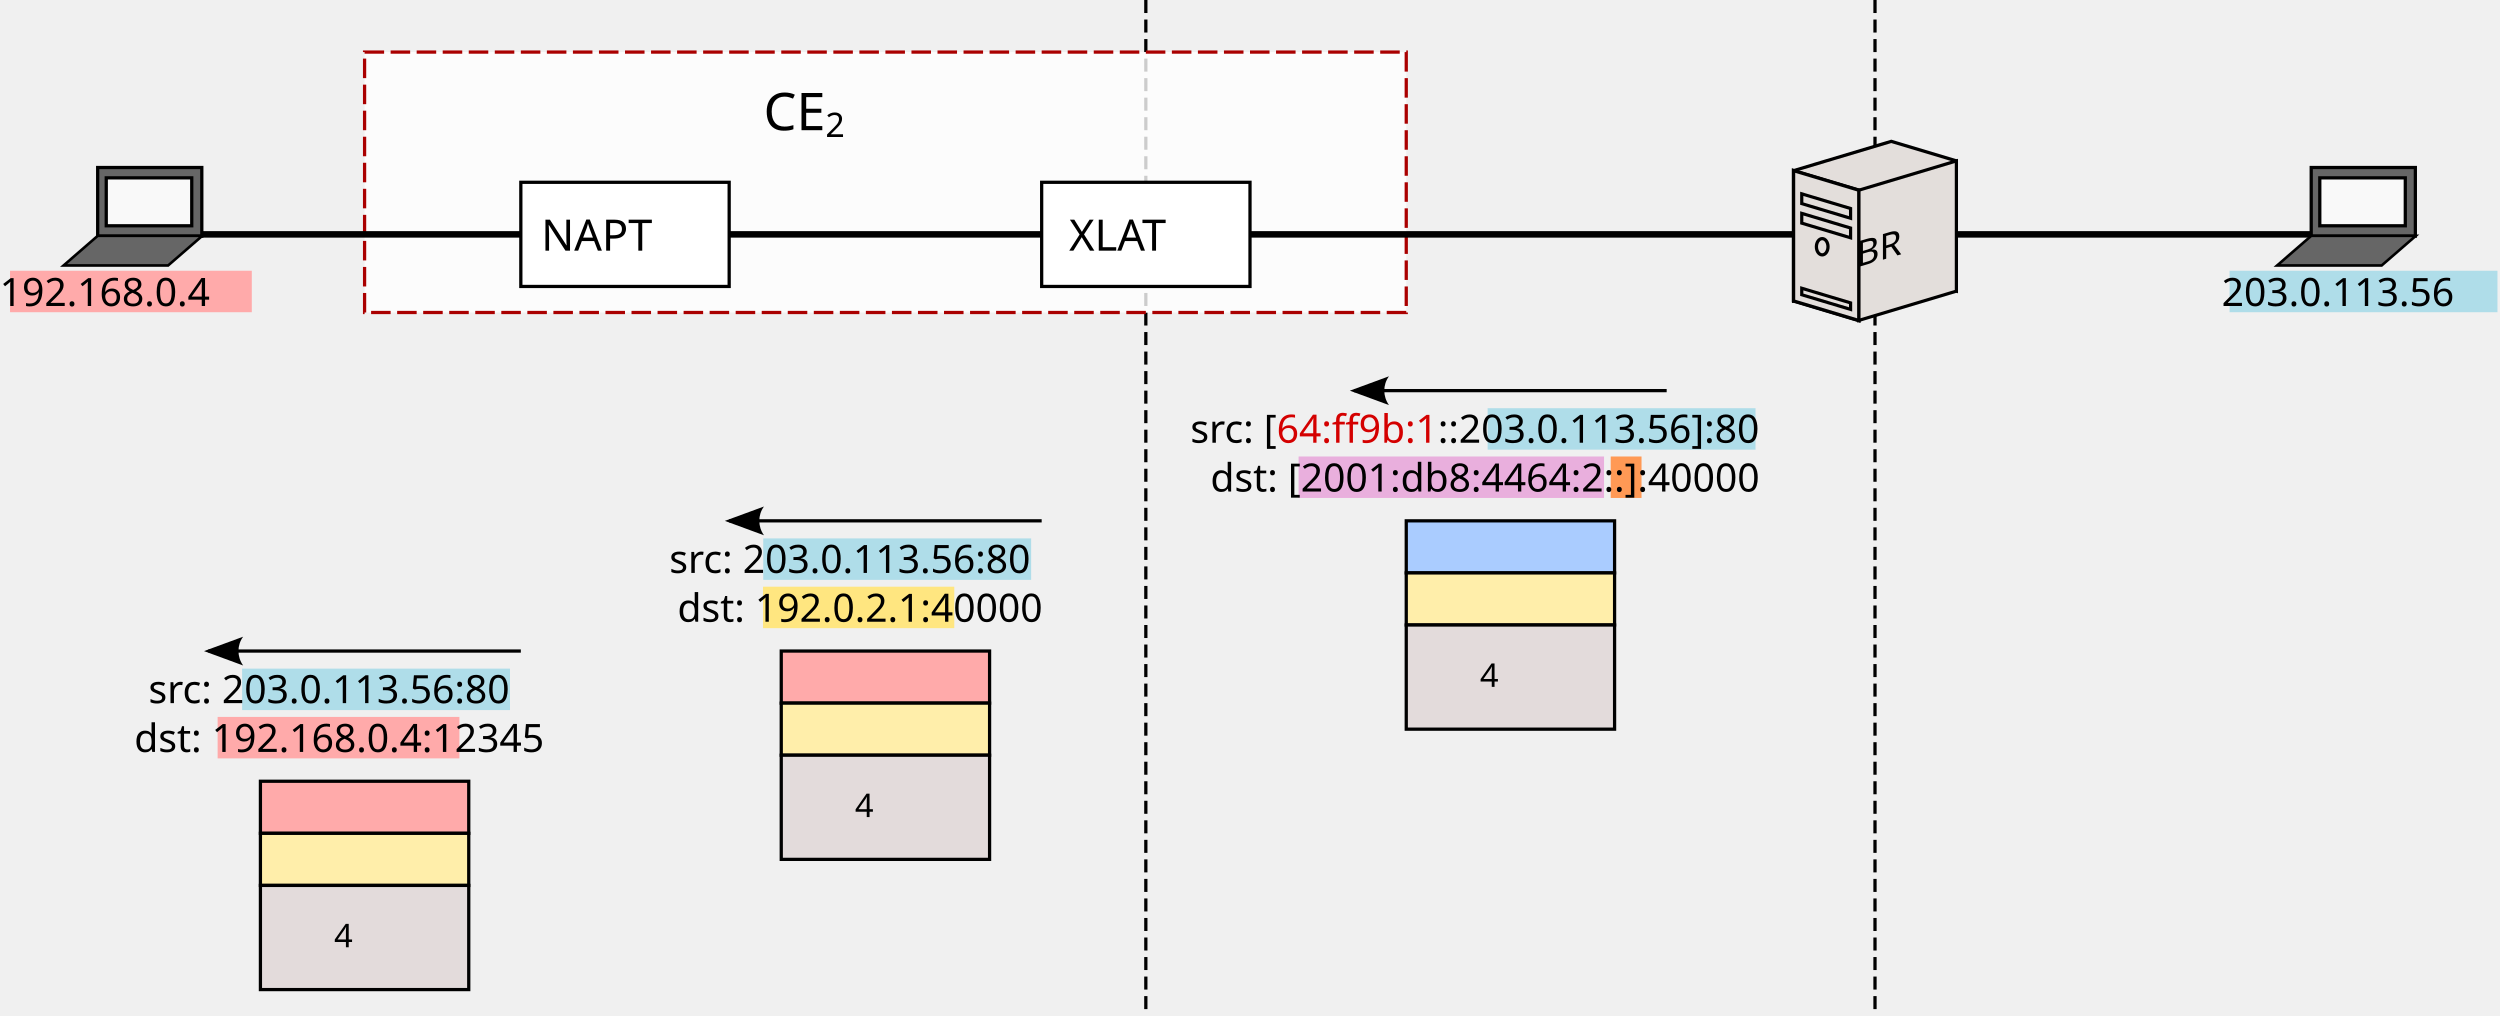
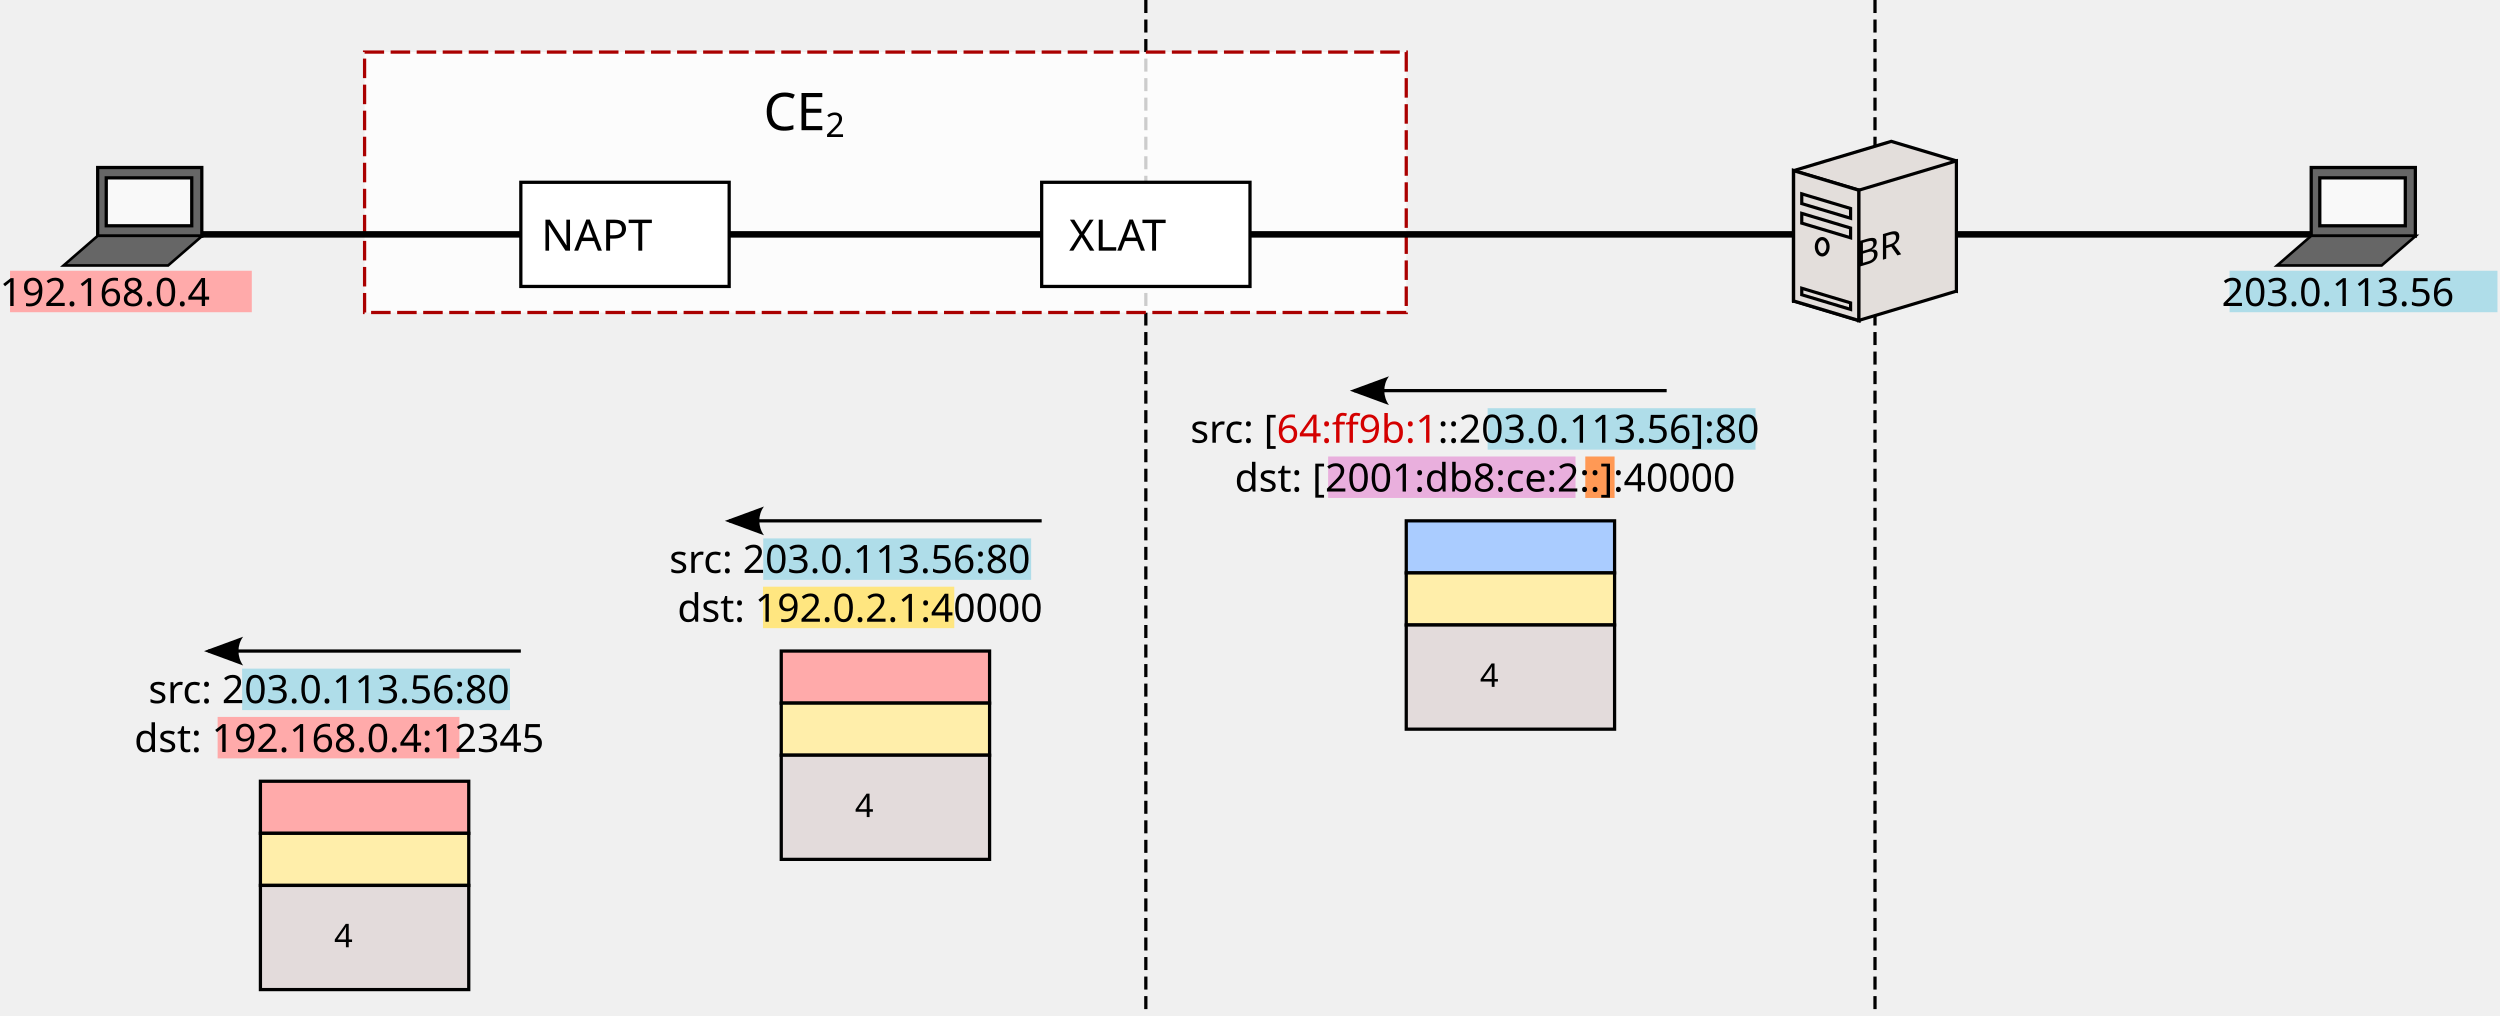
<svg xmlns="http://www.w3.org/2000/svg" xmlns:xlink="http://www.w3.org/1999/xlink" width="768" height="312" id="svg2" version="1.1">
  <defs id="defs4">
    <marker orient="auto" refY="0" refX="0" id="Arrow2Lend" style="overflow:visible">
      <path id="path4784" style="fill-rule:evenodd;stroke-width:0.625;stroke-linejoin:round" d="M 8.719,4.034 -2.207,0.016 8.719,-4.002 c -1.745,2.372 -1.735,5.617 -6e-7,8.035 z" transform="matrix(-1.1,0,0,-1.1,-1.1,0)" />
    </marker>
  </defs>
  <g id="layer1" transform="translate(0,-860.3622)" style="display:inline">
    <rect style="display:inline;fill:#ffaaaa;stroke:none;stroke-dasharray:4, 2" id="rect905" width="74.271" height="12.738" x="3.08" y="943.534" />
    <rect style="display:inline;fill:#afdde9;stroke:none;stroke-dasharray:4, 2" id="rect1010" width="82.298" height="12.738" x="684.923" y="943.534" />
    <path style="fill:none;stroke:#000000;stroke-width:1;stroke-linecap:butt;stroke-linejoin:miter;stroke-miterlimit:4;stroke-dasharray:4, 2;stroke-dashoffset:0;stroke-opacity:1" d="M 576,860.362 V 1172.362" id="path1014" />
    <path style="fill:none;stroke:#000000;stroke-width:1;stroke-linecap:butt;stroke-linejoin:miter;stroke-miterlimit:4;stroke-dasharray:4, 2;stroke-dashoffset:0;stroke-opacity:1" d="M 352,860.362 V 1172.362" id="path3076" />
    <rect style="fill:#ffffff;fill-opacity:0.8;stroke:#aa0000;stroke-width:1;stroke-miterlimit:4;stroke-dasharray:6, 2;stroke-dashoffset:0" id="rect1047" width="320" height="80" x="112" y="876.362" />
    <path style="fill:none;stroke:#000000;stroke-width:2;stroke-linecap:butt;stroke-linejoin:miter;stroke-miterlimit:4;stroke-dasharray:none;stroke-opacity:1" d="M 48,932.362 H 720" id="path3823" />
    <g id="g3141" style="display:inline" transform="matrix(0.7270794,0,0,0.7270794,10.00957,120.8574)">
      <rect style="fill:#666666;stroke:#000000;stroke-width:1.375;stroke-miterlimit:4;stroke-dasharray:none" id="rect3143" width="44" height="29" x="27.5" y="163.5" transform="translate(0,924.3622)" />
      <rect style="fill:#666666;stroke:#000000;stroke-width:1.699;stroke-miterlimit:4;stroke-dasharray:none" id="rect3145" width="44.176" height="19.089" x="1313.716" y="1703.361" transform="matrix(1,0,-0.7551013,0.6556081,0,0)" />
      <rect transform="translate(0,924.3622)" style="fill:#f9f9f9;stroke:#000000;stroke-width:1.375;stroke-miterlimit:4;stroke-dasharray:none" id="rect3147" width="36.125" height="20.25" x="31.125" y="167.875" />
    </g>
    <use x="0" y="0" xlink:href="#g3141" id="use3051" transform="translate(680)" width="512" height="256" />
    <flowRoot xml:space="preserve" id="flowRoot3068" style="font-style:normal;font-weight:normal;line-height:0.01%;font-family:sans-serif;letter-spacing:0px;word-spacing:0px;fill:#000000;fill-opacity:1;stroke:none" transform="translate(0,796.3622)">
      <flowRegion id="flowRegion3070" style="font-family:sans-serif">
        <rect id="rect3072" width="198.741" height="116.942" x="13.33" y="-59.077" />
      </flowRegion>
      <flowPara id="flowPara3074" style="font-size:12px;line-height:1.25;font-family:sans-serif"> </flowPara>
    </flowRoot>
    <g id="g942" transform="translate(246.4277,-14.98989)">
      <path style="display:inline;fill:#e3dedb;stroke:#000000;stroke-width:1;stroke-miterlimit:4;stroke-dasharray:none;stroke-dashoffset:0;stroke-opacity:1" d="m 334.572,918.777 -30,9 v 40 l 30,-9 20,6 v -40 z" id="path3046" />
      <rect style="display:inline;fill:#ffe680;stroke:#000000;stroke-width:1.17;stroke-miterlimit:4;stroke-dasharray:none;stroke-dashoffset:0;stroke-opacity:1" id="rect3048" width="20.881" height="40" x="317.983" y="836.418" transform="matrix(0.9578263,0.2873479,0,1,0,0)" />
      <rect transform="matrix(0.9578263,-0.2873479,0,1,0,0)" y="1031.162" x="338.863" height="40" width="31.321" id="rect3050" style="display:inline;fill:#e3dedb;stroke:#000000;stroke-width:1.022;stroke-miterlimit:4;stroke-dasharray:none;stroke-dashoffset:0;stroke-opacity:1" />
      <rect transform="matrix(0.9578263,0.2873479,0,1,0,0)" y="836.418" x="317.983" height="40" width="20.881" id="rect3052" style="display:inline;fill:#e3dedb;stroke:#000000;stroke-width:1.022;stroke-miterlimit:4;stroke-dasharray:none;stroke-dashoffset:0;stroke-opacity:1" />
      <rect style="display:inline;fill:none;stroke:#000000;stroke-width:1.022;stroke-miterlimit:4;stroke-dasharray:none;stroke-dashoffset:0;stroke-opacity:1" id="rect3054" width="15.66" height="3" x="320.593" y="842.78" transform="matrix(0.9578263,0.2873479,0,1,0,0)" />
      <rect transform="matrix(0.9578263,0.2873479,0,1,0,0)" y="848.78" x="320.593" height="3" width="15.66" id="rect3056" style="display:inline;fill:none;stroke:#000000;stroke-width:1.022;stroke-miterlimit:4;stroke-dasharray:none;stroke-dashoffset:0;stroke-opacity:1" />
      <rect style="display:inline;fill:none;stroke:#000000;stroke-width:1.022;stroke-miterlimit:4;stroke-dasharray:none;stroke-dashoffset:0;stroke-opacity:1" id="rect3058" width="15.66" height="2" x="320.593" y="871.78" transform="matrix(0.9578263,0.2873479,0,1,0,0)" />
      <ellipse style="fill:none;stroke:#000000;stroke-width:1;stroke-miterlimit:4;stroke-dasharray:none;stroke-dashoffset:0;stroke-opacity:1" id="path3060" cx="313.355" cy="951.152" rx="1.783" ry="2.5" />
    </g>
    <text id="text3039-9" y="1111.224" x="585.024" style="font-style:normal;font-weight:normal;line-height:0%;font-family:sans-serif;text-align:center;letter-spacing:0px;word-spacing:0px;text-anchor:middle;display:inline;fill:#000000;fill-opacity:1;stroke:none" xml:space="preserve" transform="skewY(-16.47662)">
      <tspan y="1111.224" x="585.024" id="tspan3041-0" style="font-size:11px;line-height:1.25;font-family:sans-serif;text-align:center;text-anchor:middle">BR</tspan>
    </text>
    <rect style="fill:#ffffff;fill-opacity:1;stroke:#000000;stroke-width:1;stroke-miterlimit:4;stroke-dasharray:none" id="rect983" width="64" height="32" x="160" y="916.362" />
    <text xml:space="preserve" style="font-size:13.333px;line-height:1.25;font-family:sans-serif;text-align:center;text-anchor:middle" x="192" y="937.362" id="text991">
      <tspan id="tspan989" x="192" y="937.362">NAPT</tspan>
    </text>
    <rect style="fill:#ffffff;fill-opacity:1;stroke:#000000;stroke-width:1;stroke-miterlimit:4;stroke-dasharray:none" id="rect993" width="64" height="32" x="320" y="916.362" />
    <text xml:space="preserve" style="font-size:13.333px;line-height:1.25;font-family:sans-serif;text-align:center;text-anchor:middle" x="352" y="937.362" id="text997">
      <tspan id="tspan995" x="352" y="937.362">XLAT</tspan>
    </text>
    <text xml:space="preserve" style="font-size:16px;line-height:1.25;font-family:sans-serif;text-align:center;text-anchor:middle" x="272" y="900.362" id="text1051">
      <tspan id="tspan1049" x="272" y="900.362">CE<tspan style="font-size:65%;baseline-shift:sub" id="tspan888">2</tspan>
      </tspan>
    </text>
    <text xml:space="preserve" style="font-style:normal;font-weight:normal;line-height:0%;font-family:sans-serif;text-align:center;letter-spacing:0px;word-spacing:0px;text-anchor:middle;display:inline;fill:#000000;fill-opacity:1;stroke:none" x="40" y="954.362" id="text4233-3">
      <tspan x="40" y="954.362" id="tspan3075-7" style="font-size:12px;line-height:1.25;font-family:sans-serif">192.168.0.4</tspan>
    </text>
    <text xml:space="preserve" style="font-style:normal;font-weight:normal;line-height:0%;font-family:sans-serif;text-align:center;letter-spacing:0px;word-spacing:0px;text-anchor:middle;display:inline;fill:#000000;fill-opacity:1;stroke:none" x="726" y="954.362" id="text4233-3-5">
      <tspan x="726" y="954.362" id="tspan3075-7-3" style="font-size:12px;line-height:1.25;font-family:sans-serif">203.0.113.56</tspan>
    </text>
  </g>
  <g id="layer6" style="display:inline">
    <use x="0" y="0" xlink:href="#rect1010" id="use1812" transform="translate(-227.9233,-818.1354)" width="100%" height="100%" style="display:inline" />
-     <rect style="display:inline;fill:#e9afdd;stroke:none;stroke-dasharray:4, 2" id="rect1814" width="93.838" height="12.738" x="398.927" y="140.238" />
-     <rect style="display:inline;fill:#ff9955;stroke:none;stroke-dasharray:4, 2" id="rect1816" width="9.468" height="12.738" x="494.81" y="140.238" />
+     <path id="rect1814" style="display:inline;fill:#e9afdd;stroke:none;stroke-dasharray:4, 2" d="m 408,140.238 h 76 v 12.738 h -76 z" />
+     <path id="rect1816" style="display:inline;fill:#ff9955;stroke:none;stroke-dasharray:4, 2" d="m 487,140.238 h 9 v 12.738 h -9 z" />
    <use x="0" y="0" xlink:href="#path947" id="use955" transform="translate(352,-80)" width="100%" height="100%" style="display:inline" />
    <text xml:space="preserve" style="font-style:normal;font-weight:normal;line-height:0%;font-family:sans-serif;text-align:center;letter-spacing:0px;word-spacing:0px;text-anchor:middle;display:inline;fill:#000000;fill-opacity:1;stroke:none" x="464" y="136" id="text1824">
      <tspan x="464" y="136" id="tspan1820" style="font-size:12px;line-height:1.25;font-family:sans-serif">src: [<tspan style="fill:#d40000;fill-opacity:1" id="tspan915">64:ff9b:1</tspan>::203.0.113.56]:80</tspan>
-       <tspan x="464" y="151" id="tspan1822" style="font-size:12px;line-height:1.25;font-family:sans-serif">dst: [2001:db8:4464:2::]:40000</tspan>
+       <tspan x="464" y="151" id="tspan1822" style="font-size:12px;line-height:1.25;font-family:sans-serif">dst: [2001:db8:ce:2::]:40000</tspan>
    </text>
    <g id="use1274" transform="translate(32,-668.3622)" style="display:inline">
      <rect style="fill:#aaccff;fill-opacity:1;stroke:#000000;stroke-width:1;stroke-linecap:square;stroke-miterlimit:4;stroke-dasharray:none" id="rect4896" width="64" height="16" x="400" y="828.362" />
      <rect style="fill:#ffeeaa;fill-opacity:1;stroke:#000000;stroke-width:1;stroke-linecap:square;stroke-miterlimit:4;stroke-dasharray:none" id="rect4898" width="64" height="16" x="400" y="844.362" />
      <rect style="fill:#e3dbdb;fill-opacity:1;stroke:#000000;stroke-width:1;stroke-linecap:square;stroke-miterlimit:4;stroke-dasharray:none" id="rect4900" width="64" height="32" x="400" y="860.362" />
    </g>
    <text xml:space="preserve" style="font-size:10px;line-height:1.25;font-family:sans-serif;text-align:center;letter-spacing:0px;text-anchor:middle" x="464" y="211" id="text911">
      <tspan id="tspan909" x="464" y="211">4</tspan>
    </text>
  </g>
  <g id="layer7" style="display:inline">
    <use x="0" y="0" xlink:href="#rect1010" id="use1776" transform="translate(-610.55,-738.1354)" width="100%" height="100%" style="display:inline" />
    <use x="0" y="0" xlink:href="#rect905" id="use1778" transform="translate(63.77794,-723.2964)" width="100%" height="100%" style="display:inline" />
    <use x="0" y="0" xlink:href="#rect1010" id="use1796" transform="translate(-450.4542,-778.1354)" width="100%" height="100%" style="display:inline" />
    <rect style="display:inline;fill:#ffe680;stroke:none;stroke-dasharray:4, 2" id="rect1798" width="58.756" height="12.738" x="234.398" y="180.238" />
    <path style="display:inline;fill:none;stroke:#000000;stroke-width:1;stroke-linecap:butt;stroke-linejoin:miter;stroke-miterlimit:4;stroke-dasharray:none;stroke-opacity:1;marker-end:url(#Arrow2Lend)" d="M 160,200 H 64" id="path947" />
    <use x="0" y="0" xlink:href="#path947" id="use953" transform="translate(160,-40)" width="100%" height="100%" style="display:inline" />
    <text xml:space="preserve" style="font-style:normal;font-weight:normal;line-height:0%;font-family:sans-serif;text-align:center;letter-spacing:0px;word-spacing:0px;text-anchor:middle;display:inline;fill:#000000;fill-opacity:1;stroke:none" x="112" y="216" id="text1794">
      <tspan x="112" y="216" id="tspan1790" style="font-size:12px;line-height:1.25;font-family:sans-serif">src: 203.0.113.56:80</tspan>
      <tspan x="112" y="231" id="tspan1792" style="font-size:12px;line-height:1.25;font-family:sans-serif">dst: 192.168.0.4:12345</tspan>
    </text>
    <text xml:space="preserve" style="font-style:normal;font-weight:normal;line-height:0%;font-family:sans-serif;text-align:center;letter-spacing:0px;word-spacing:0px;text-anchor:middle;display:inline;fill:#000000;fill-opacity:1;stroke:none" x="272" y="176" id="text1804">
      <tspan x="272" y="176" id="tspan1800" style="font-size:12px;line-height:1.25;font-family:sans-serif">src: 203.0.113.56:80</tspan>
      <tspan x="272" y="191" id="tspan1802" style="font-size:12px;line-height:1.25;font-family:sans-serif">dst: 192.0.2.1:40000</tspan>
    </text>
    <g id="use1286" transform="translate(-92,-540.3622)" style="display:inline">
      <rect style="fill:#ffaaaa;fill-opacity:1;stroke:#000000;stroke-width:1;stroke-linecap:square;stroke-miterlimit:4;stroke-dasharray:none" id="rect4912" width="64" height="16" x="172" y="780.362" />
      <rect style="fill:#ffeeaa;fill-opacity:1;stroke:#000000;stroke-width:1;stroke-linecap:square;stroke-miterlimit:4;stroke-dasharray:none" id="rect4914" width="64" height="16" x="172" y="796.362" />
      <rect style="fill:#e3dbdb;fill-opacity:1;stroke:#000000;stroke-width:1;stroke-linecap:square;stroke-miterlimit:4;stroke-dasharray:none" id="rect4916" width="64" height="32" x="172" y="812.362" />
    </g>
    <use x="0" y="0" xlink:href="#use1286" id="use912" transform="translate(160,-40)" width="100%" height="100%" />
    <text xml:space="preserve" style="font-size:10px;line-height:1.25;font-family:sans-serif;text-align:center;letter-spacing:0px;text-anchor:middle;display:inline" x="272" y="251" id="text915">
      <tspan id="tspan913" x="272" y="251">4</tspan>
    </text>
    <text xml:space="preserve" style="font-size:10px;line-height:1.25;font-family:sans-serif;text-align:center;letter-spacing:0px;text-anchor:middle;display:inline" x="112" y="291" id="text921">
      <tspan id="tspan919" x="112" y="291">4</tspan>
    </text>
  </g>
</svg>
